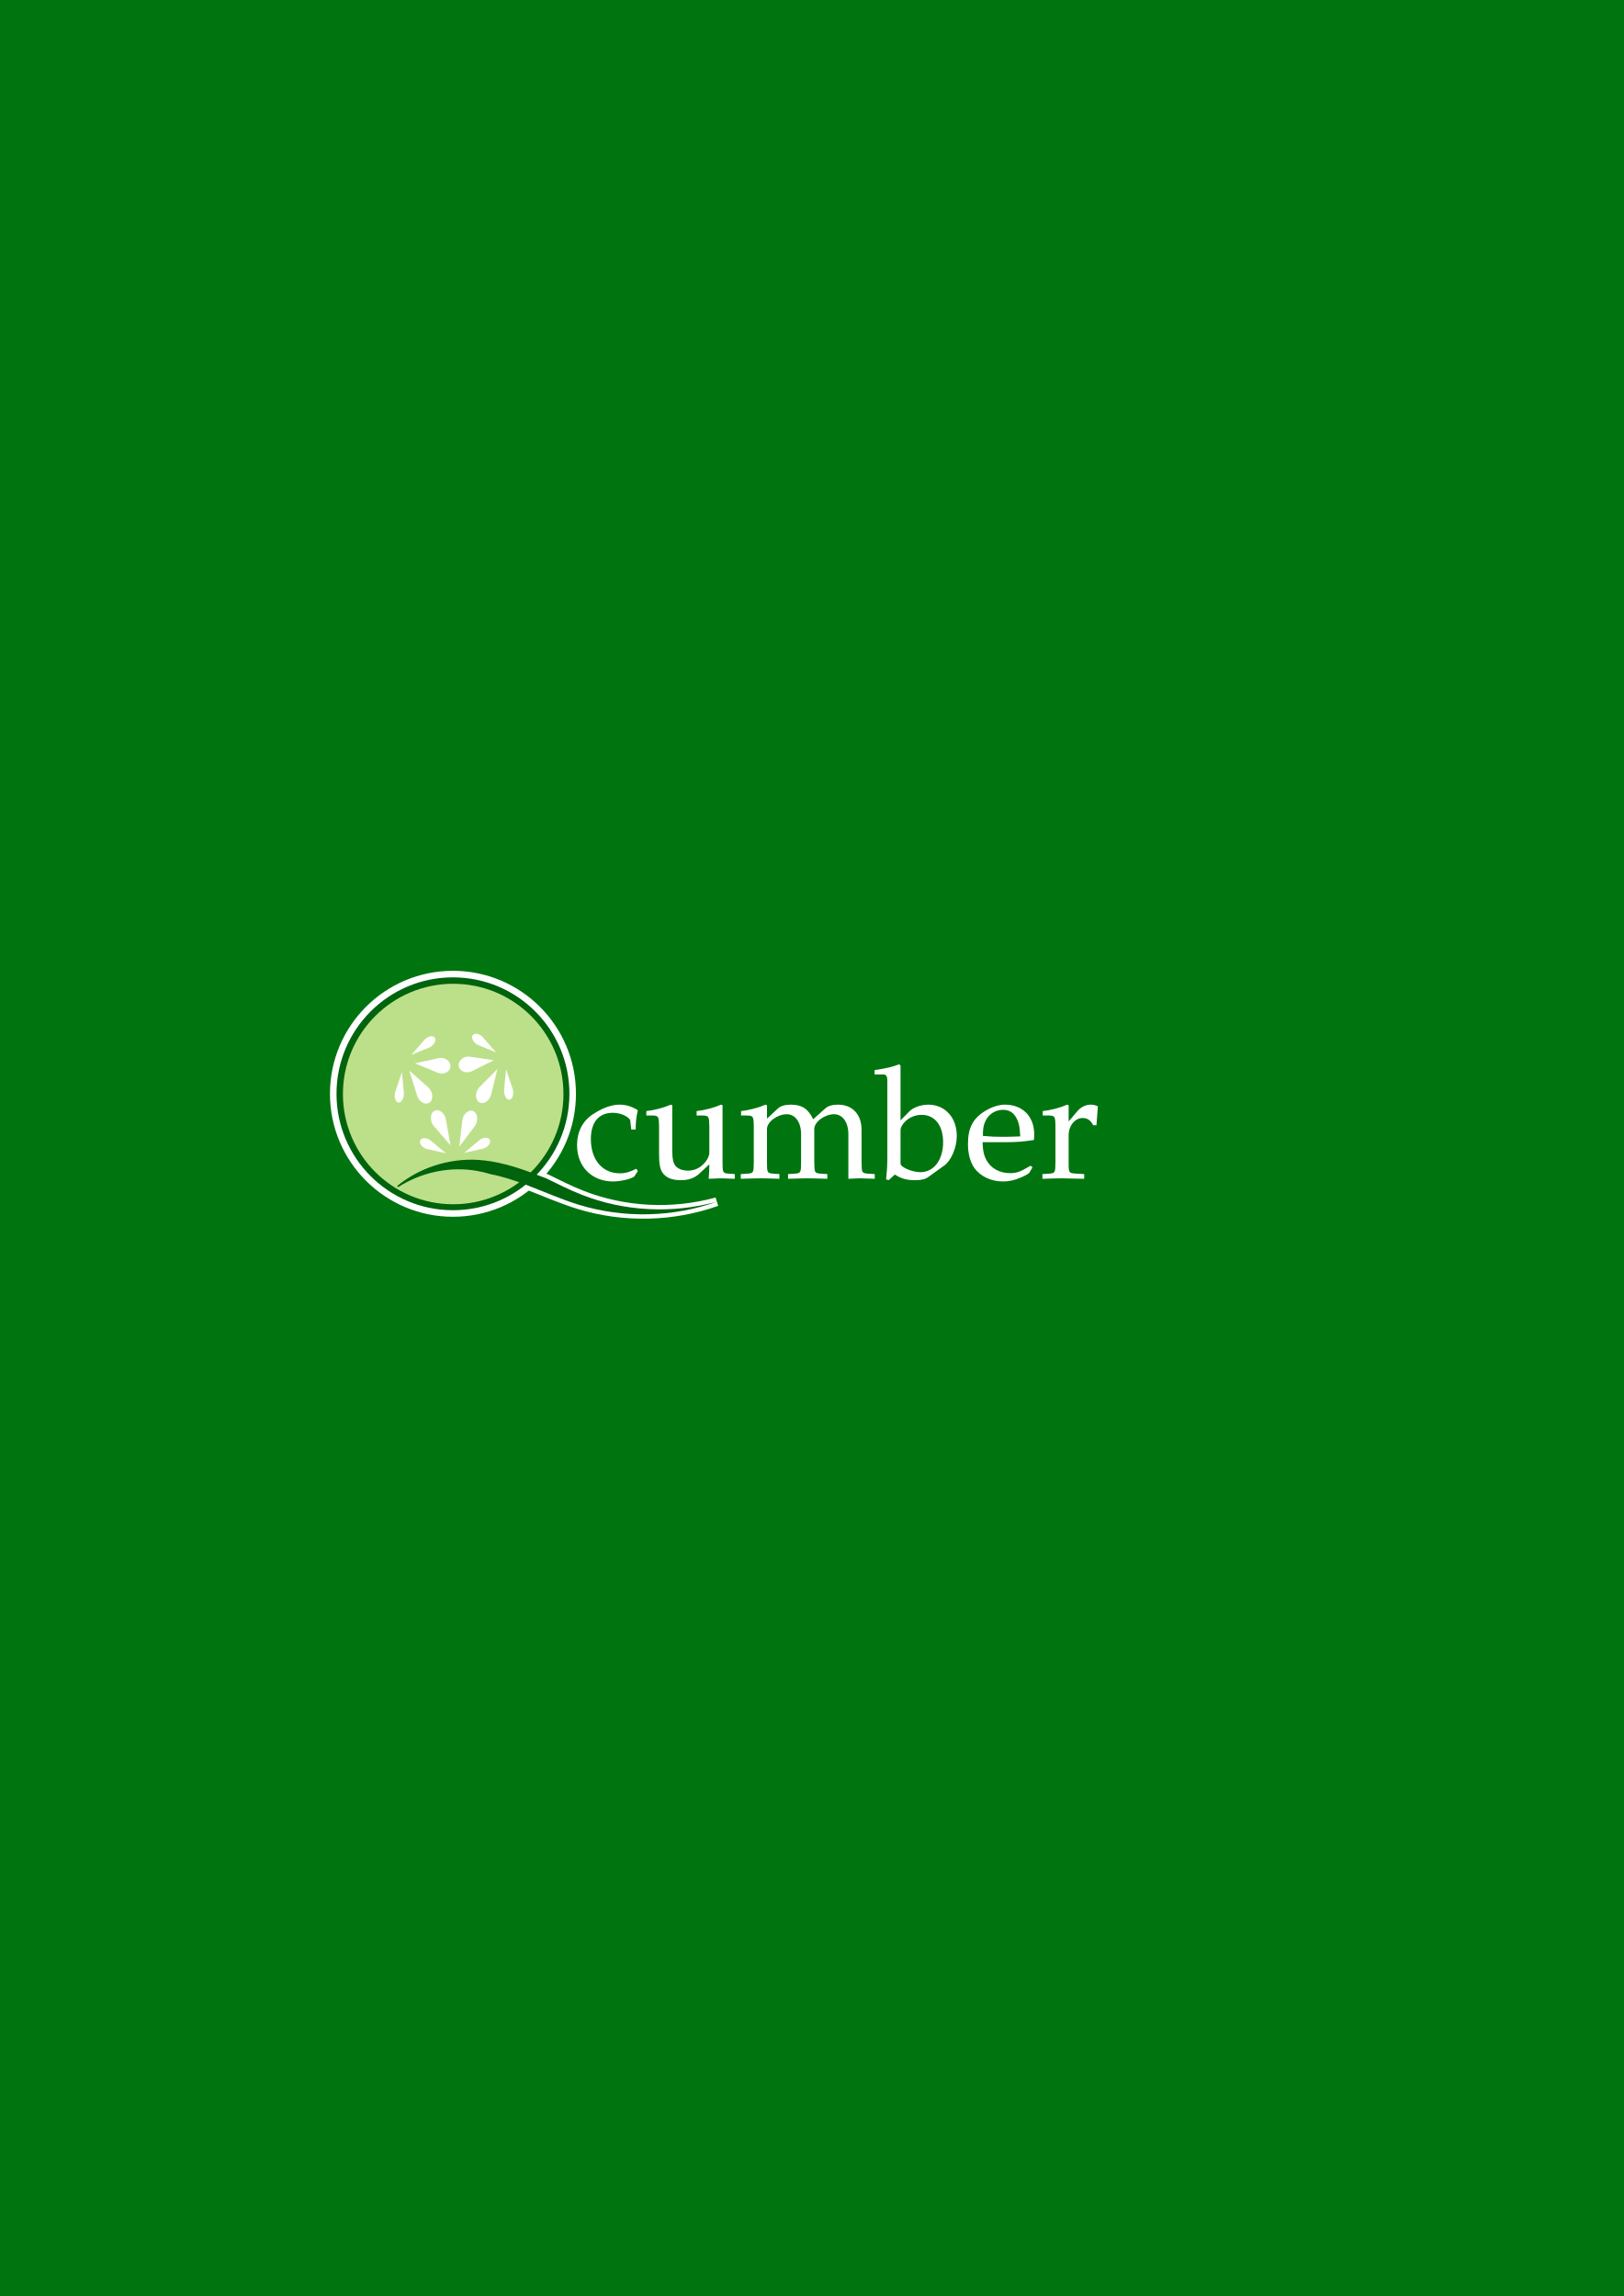
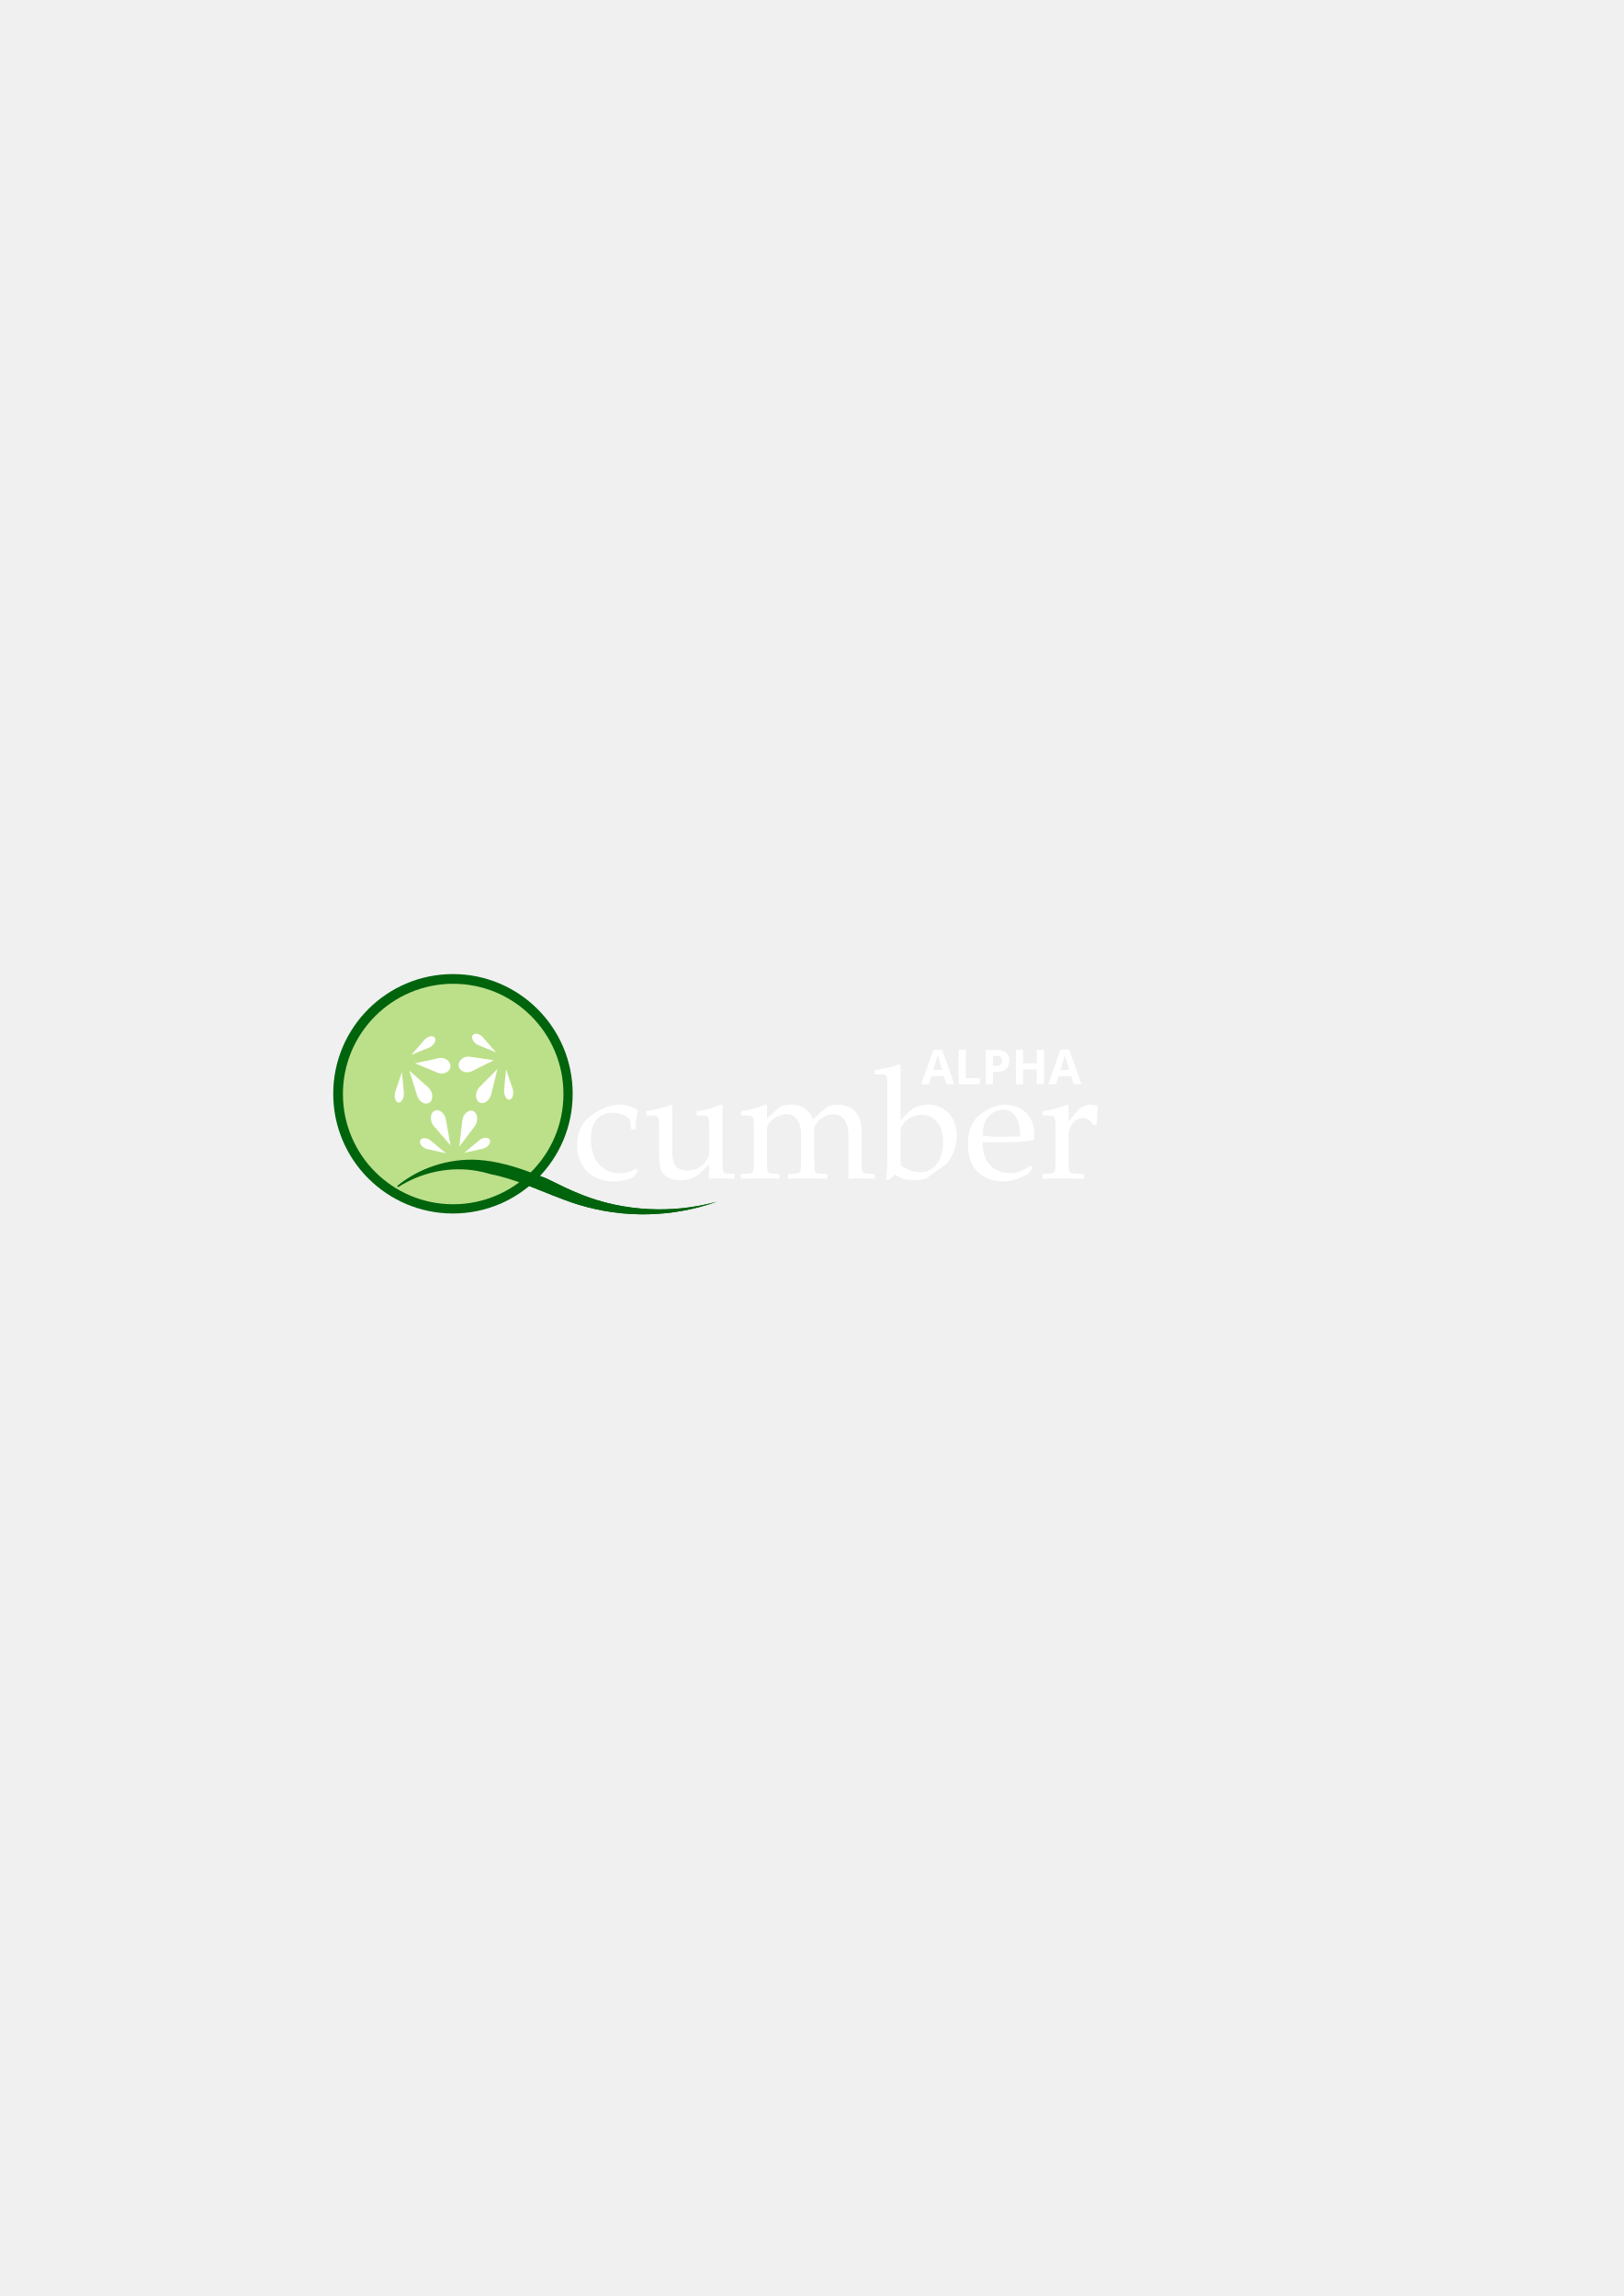
<svg xmlns="http://www.w3.org/2000/svg" width="744.094" height="1052.362" id="svg3559" version="1.1">
  <defs id="defs3561">
    <clipPath clipPathUnits="userSpaceOnUse" id="clipPath3039">
      <path d="M 0,480 640,480 640,0 0,0 0,480 z" id="path3041" />
    </clipPath>
  </defs>
  <g id="layer1">
-     <rect style="fill:#00750f;fill-opacity:1;stroke:#ffffff;stroke-width:5.198;stroke-miterlimit:4;stroke-opacity:1;stroke-dasharray:none" id="rect3031" width="2312.302" height="2138.802" x="-869.401" y="-527.039" />
-     <path id="path3846" d="m 181.976,543.613 c 0.185,0.156 0.37,0.312 0.555,0.469 10.862,-6.993 24.05,-9.517 35.978,-7.417 2.174,0.373 4.312,0.898 6.423,1.541 5.559,1.061 11.106,2.932 16.617,5.024 0,0 0,0 0,0 7.728,2.962 15.475,6.436 23.688,8.962 1e-5,0 1e-5,0 1e-5,0 20.64,6.326 43.143,5.776 63.218,-1.381 -20.58,5.65 -42.588,4.364 -61.732,-3.152 -5.533,-2.165 -10.886,-4.851 -16.351,-7.549 -2.162,-0.842 -4.34,-1.686 -6.542,-2.5 0,0 0,0 0,0 -7.889,-2.947 -16.222,-5.471 -24.881,-5.99 -13.409,-0.76 -26.831,3.674 -36.974,11.992 z" style="fill:#00640d;fill-opacity:1;fill-rule:evenodd;stroke:#ffffff;stroke-width:4;stroke-miterlimit:4;stroke-opacity:1;stroke-dasharray:none" />
-     <path style="fill:#00640d;fill-opacity:1;fill-rule:evenodd;stroke:#ffffff;stroke-width:3;stroke-linecap:butt;stroke-linejoin:miter;stroke-miterlimit:4;stroke-opacity:1;stroke-dasharray:none" d="m 262.443,501.332 c 0,30.302 -24.564,54.866 -54.866,54.866 -30.302,0 -54.866,-24.564 -54.866,-54.866 0,-30.302 24.564,-54.866 54.866,-54.866 30.302,0 54.866,24.564 54.866,54.866 z" id="path3575" />
+     <path id="path3846" d="m 181.976,543.613 c 0.185,0.156 0.37,0.312 0.555,0.469 10.862,-6.993 24.05,-9.517 35.978,-7.417 2.174,0.373 4.312,0.898 6.423,1.541 5.559,1.061 11.106,2.932 16.617,5.024 0,0 0,0 0,0 7.728,2.962 15.475,6.436 23.688,8.962 1e-5,0 1e-5,0 1e-5,0 20.64,6.326 43.143,5.776 63.218,-1.381 -20.58,5.65 -42.588,4.364 -61.732,-3.152 -5.533,-2.165 -10.886,-4.851 -16.351,-7.549 -2.162,-0.842 -4.34,-1.686 -6.542,-2.5 0,0 0,0 0,0 -7.889,-2.947 -16.222,-5.471 -24.881,-5.99 -13.409,-0.76 -26.831,3.674 -36.974,11.992 z" style="fill:#00640d;fill-opacity:1;fill-rule:evenodd;stroke:#ffffff;stroke-width:0;stroke-miterlimit:4;stroke-opacity:1;stroke-dasharray:none" />
+     <path style="fill:#00640d;fill-opacity:1;fill-rule:evenodd;stroke:#ffffff;stroke-width:0;stroke-linecap:butt;stroke-linejoin:miter;stroke-miterlimit:4;stroke-opacity:1;stroke-dasharray:none" d="m 262.443,501.332 c 0,30.302 -24.564,54.866 -54.866,54.866 -30.302,0 -54.866,-24.564 -54.866,-54.866 0,-30.302 24.564,-54.866 54.866,-54.866 30.302,0 54.866,24.564 54.866,54.866 z" id="path3575" />
    <path id="path4346" d="m 258.21,501.438 c 0,27.905 -22.622,50.527 -50.527,50.527 -27.905,0 -50.527,-22.622 -50.527,-50.527 0,-27.905 22.622,-50.527 50.527,-50.527 27.905,0 50.527,22.622 50.527,50.527 z" style="fill:#bce089;fill-opacity:1;fill-rule:evenodd;stroke:#000000;stroke-width:0;stroke-linecap:butt;stroke-linejoin:miter;stroke-miterlimit:4;stroke-opacity:1" />
    <g transform="matrix(0.83813,0,0,-0.83813,140.6395,760.0208)" id="g3035" style="fill:#ffffff;fill-opacity:1">
      <g id="g3037" clip-path="url(#clipPath3039)" style="fill:#ffffff;fill-opacity:1">
        <g id="g3043" transform="translate(71.7104,328.0596)" style="fill:#ffffff;fill-opacity:1">
          <path d="m 0,0 -12.558,-2.754 11.862,-4.935 c 0.637,-0.326 1.362,-0.542 2.139,-0.613 2.778,-0.251 5.174,1.445 5.353,3.788 C 6.976,-2.171 4.87,-0.066 2.093,0.187 1.356,0.253 0.647,0.183 0,0" style="fill:#ffffff;fill-opacity:1;fill-rule:nonzero;stroke:none" id="path3045" />
        </g>
        <g id="g3047" transform="translate(64.0283,337.8711)" style="fill:#ffffff;fill-opacity:1">
          <path d="m 0,0 -6.896,-7.924 9.301,3.804 c 0.523,0.174 1.059,0.448 1.575,0.821 1.844,1.332 2.726,3.416 1.972,4.654 C 5.198,2.594 3.092,2.52 1.25,1.187 0.761,0.834 0.34,0.428 0,0" style="fill:#ffffff;fill-opacity:1;fill-rule:nonzero;stroke:none" id="path3049" />
        </g>
        <g id="g3051" transform="translate(48.5054,310.2783)" style="fill:#ffffff;fill-opacity:1">
          <path d="M 0,0 3.474,10.241 4.456,-0.526 C 4.544,-1.114 4.556,-1.76 4.477,-2.429 4.195,-4.819 2.87,-6.603 1.517,-6.414 0.164,-6.226 -0.707,-4.135 -0.425,-1.745 -0.351,-1.112 -0.203,-0.521 0,0" style="fill:#ffffff;fill-opacity:1;fill-rule:nonzero;stroke:none" id="path3053" />
        </g>
        <g id="g3055" transform="translate(65.9937,312.4668)" style="fill:#ffffff;fill-opacity:1">
          <path d="m 0,0 -9.95,8.79 4.065,-13.103 c 0.177,-0.745 0.485,-1.49 0.931,-2.188 1.592,-2.491 4.318,-3.424 6.089,-2.079 1.775,1.34 1.921,4.449 0.331,6.941 C 1.043,-0.977 0.542,-0.427 0,0" style="fill:#ffffff;fill-opacity:1;fill-rule:nonzero;stroke:none" id="path3057" />
        </g>
        <g id="g3059" transform="translate(100.8579,308.6846)" style="fill:#ffffff;fill-opacity:1">
          <path d="M 0,0 3.313,13.48 -6.015,4.096 C -6.565,3.619 -7.066,3.007 -7.469,2.28 c -1.441,-2.599 -1.11,-5.692 0.738,-6.906 1.847,-1.218 4.514,-0.097 5.955,2.501 C -0.394,-1.435 -0.137,-0.713 0,0" style="fill:#ffffff;fill-opacity:1;fill-rule:nonzero;stroke:none" id="path3061" />
        </g>
        <g id="g3063" transform="translate(112.3403,311.8242)" style="fill:#ffffff;fill-opacity:1">
          <path d="M 0,0 -3.454,10.249 -4.457,-0.517 c -0.089,-0.587 -0.102,-1.233 -0.024,-1.901 0.277,-2.392 1.599,-4.18 2.952,-3.992 1.354,0.185 2.228,2.273 1.95,4.664 C 0.348,-1.113 0.201,-0.522 0,0" style="fill:#ffffff;fill-opacity:1;fill-rule:nonzero;stroke:none" id="path3065" />
        </g>
        <g id="g3067" transform="translate(96.541,339.2295)" style="fill:#ffffff;fill-opacity:1">
          <path d="m 0,0 6.88,-7.938 -9.293,3.824 c -0.522,0.175 -1.058,0.451 -1.573,0.825 -1.841,1.336 -2.719,3.421 -1.963,4.658 0.756,1.237 2.862,1.157 4.702,-0.179 C -0.759,0.836 -0.339,0.429 0,0" style="fill:#ffffff;fill-opacity:1;fill-rule:nonzero;stroke:none" id="path3069" />
        </g>
        <g id="g3071" transform="translate(90.5723,321.1904)" style="fill:#ffffff;fill-opacity:1">
          <path d="M 0,0 11.65,5.806 -0.934,7.658 c -0.69,0.16 -1.44,0.19 -2.212,0.065 C -5.902,7.276 -7.88,5.028 -7.561,2.704 -7.248,0.376 -4.754,-1.147 -1.999,-0.703 -1.267,-0.583 -0.592,-0.339 0,0" style="fill:#ffffff;fill-opacity:1;fill-rule:nonzero;stroke:none" id="path3073" />
        </g>
        <g id="g3075" transform="translate(69.7388,290.624)" style="fill:#ffffff;fill-opacity:1">
          <path d="M 0,0 8.778,-10.163 6.362,3.416 C 6.28,4.178 6.066,4.963 5.71,5.719 4.439,8.421 1.852,9.742 -0.07,8.67 -1.991,7.6 -2.52,4.54 -1.25,1.838 -0.913,1.121 -0.484,0.503 0,0" style="fill:#ffffff;fill-opacity:1;fill-rule:nonzero;stroke:none" id="path3077" />
        </g>
        <g id="g3079" transform="translate(66.146,278.3369)" style="fill:#ffffff;fill-opacity:1">
          <path d="M 0,0 9.818,-2.194 1.942,4.4 C 1.53,4.792 1.033,5.144 0.47,5.424 -1.542,6.426 -3.632,6.142 -4.199,4.79 -4.767,3.438 -3.597,1.53 -1.585,0.529 -1.052,0.264 -0.514,0.089 0,0" style="fill:#ffffff;fill-opacity:1;fill-rule:nonzero;stroke:none" id="path3081" />
        </g>
        <g id="g3083" transform="translate(95.854,278.5469)" style="fill:#ffffff;fill-opacity:1">
          <path d="M 0,0 -9.818,-2.194 -1.942,4.4 C -1.53,4.792 -1.033,5.144 -0.47,5.424 1.542,6.426 3.632,6.142 4.199,4.79 4.767,3.438 3.597,1.53 1.585,0.529 1.052,0.264 0.514,0.089 0,0" style="fill:#ffffff;fill-opacity:1;fill-rule:nonzero;stroke:none" id="path3085" />
        </g>
        <g id="g3087" transform="translate(84.9141,293.5693)" style="fill:#ffffff;fill-opacity:1">
          <path d="M 0,0 -1.599,-13.846 6.47,-3.166 C 6.957,-2.61 7.375,-1.932 7.684,-1.15 8.786,1.638 8.073,4.652 6.089,5.581 4.108,6.515 1.606,5.008 0.503,2.221 0.21,1.48 0.046,0.727 0,0" style="fill:#ffffff;fill-opacity:1;fill-rule:nonzero;stroke:none" id="path3089" />
        </g>
      </g>
    </g>
    <text xml:space="preserve" style="font-size:40px;font-style:normal;font-weight:normal;line-height:125%;letter-spacing:0px;word-spacing:0px;fill:#ffffff;fill-opacity:1;stroke:#ffffff;stroke-width:0;stroke-miterlimit:4;stroke-opacity:1;stroke-dasharray:none;font-family:Sans" x="262.571" y="540.076" id="text4486">
      <tspan id="tspan4488" x="262.571" y="540.076" style="font-size:72px;font-style:normal;font-variant:normal;font-weight:normal;font-stretch:normal;fill:#ffffff;fill-opacity:1;stroke:#ffffff;stroke-width:0;stroke-miterlimit:4;stroke-opacity:1;stroke-dasharray:none;font-family:Palatino Linotype;-inkscape-font-specification:Palatino Linotype">cumber</tspan>
    </text>
    <path style="fill:#00640d;fill-opacity:1;fill-rule:evenodd;stroke:#ffffff;stroke-width:0;stroke-miterlimit:4;stroke-opacity:1;stroke-dasharray:none" d="m 181.976,543.613 c 0.185,0.156 0.37,0.312 0.555,0.469 10.862,-6.993 24.05,-9.517 35.978,-7.417 2.174,0.373 4.312,0.898 6.423,1.541 5.559,1.061 11.106,2.932 16.617,5.024 0,0 0,0 0,0 7.728,2.962 15.475,6.436 23.688,8.962 1e-5,0 1e-5,0 1e-5,0 20.64,6.326 43.143,5.776 63.218,-1.381 -20.58,5.65 -42.588,4.364 -61.732,-3.152 -5.533,-2.165 -10.886,-4.851 -16.351,-7.549 -2.162,-0.842 -4.34,-1.686 -6.542,-2.5 0,0 0,0 0,0 -7.889,-2.947 -16.222,-5.471 -24.881,-5.99 -13.409,-0.76 -26.831,3.674 -36.974,11.992 z" id="path4675" />
+     <text xml:space="preserve" style="font-size:32px;font-style:normal;font-weight:bold;line-height:125%;letter-spacing:0px;word-spacing:0px;fill:#ffffff;fill-opacity:1;stroke:none;font-family:Sans;-inkscape-font-specification:Sans Bold" x="422.143" y="496.93" id="text3219">
+       <tspan id="tspan3221" x="422.143" y="496.93" style="font-size:22px">ALPHA</tspan>
+     </text>
  </g>
</svg>
